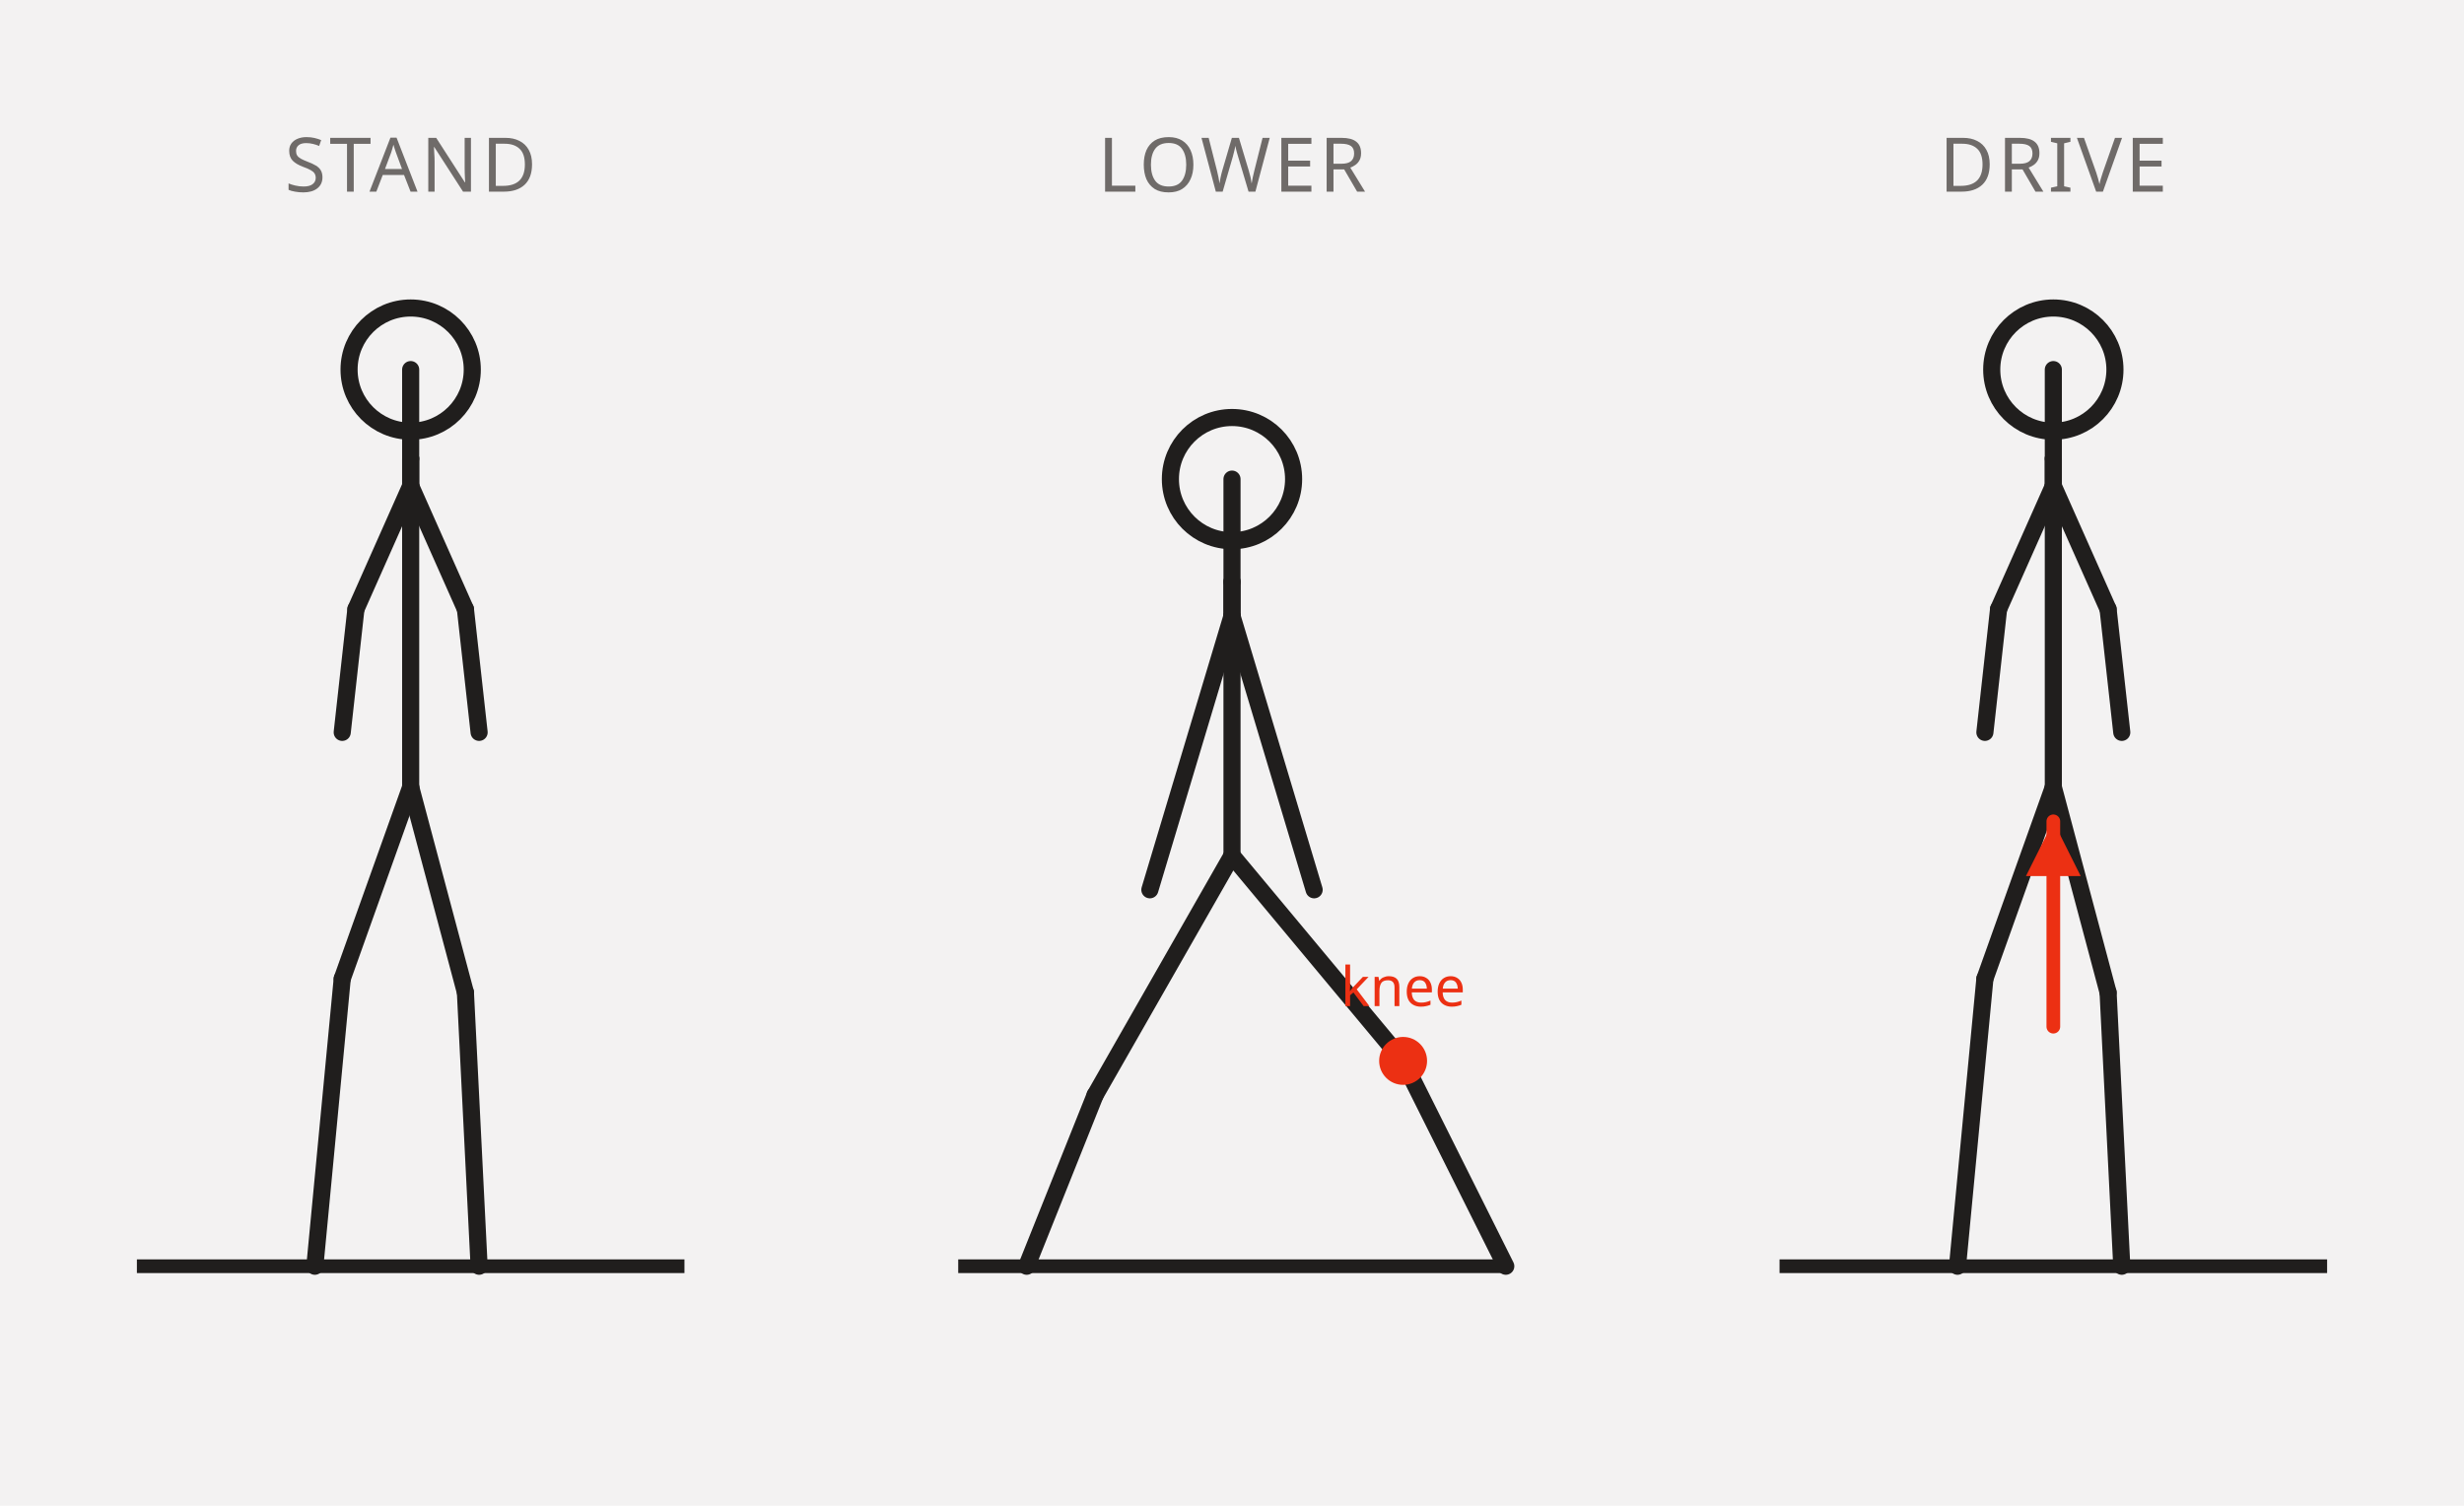
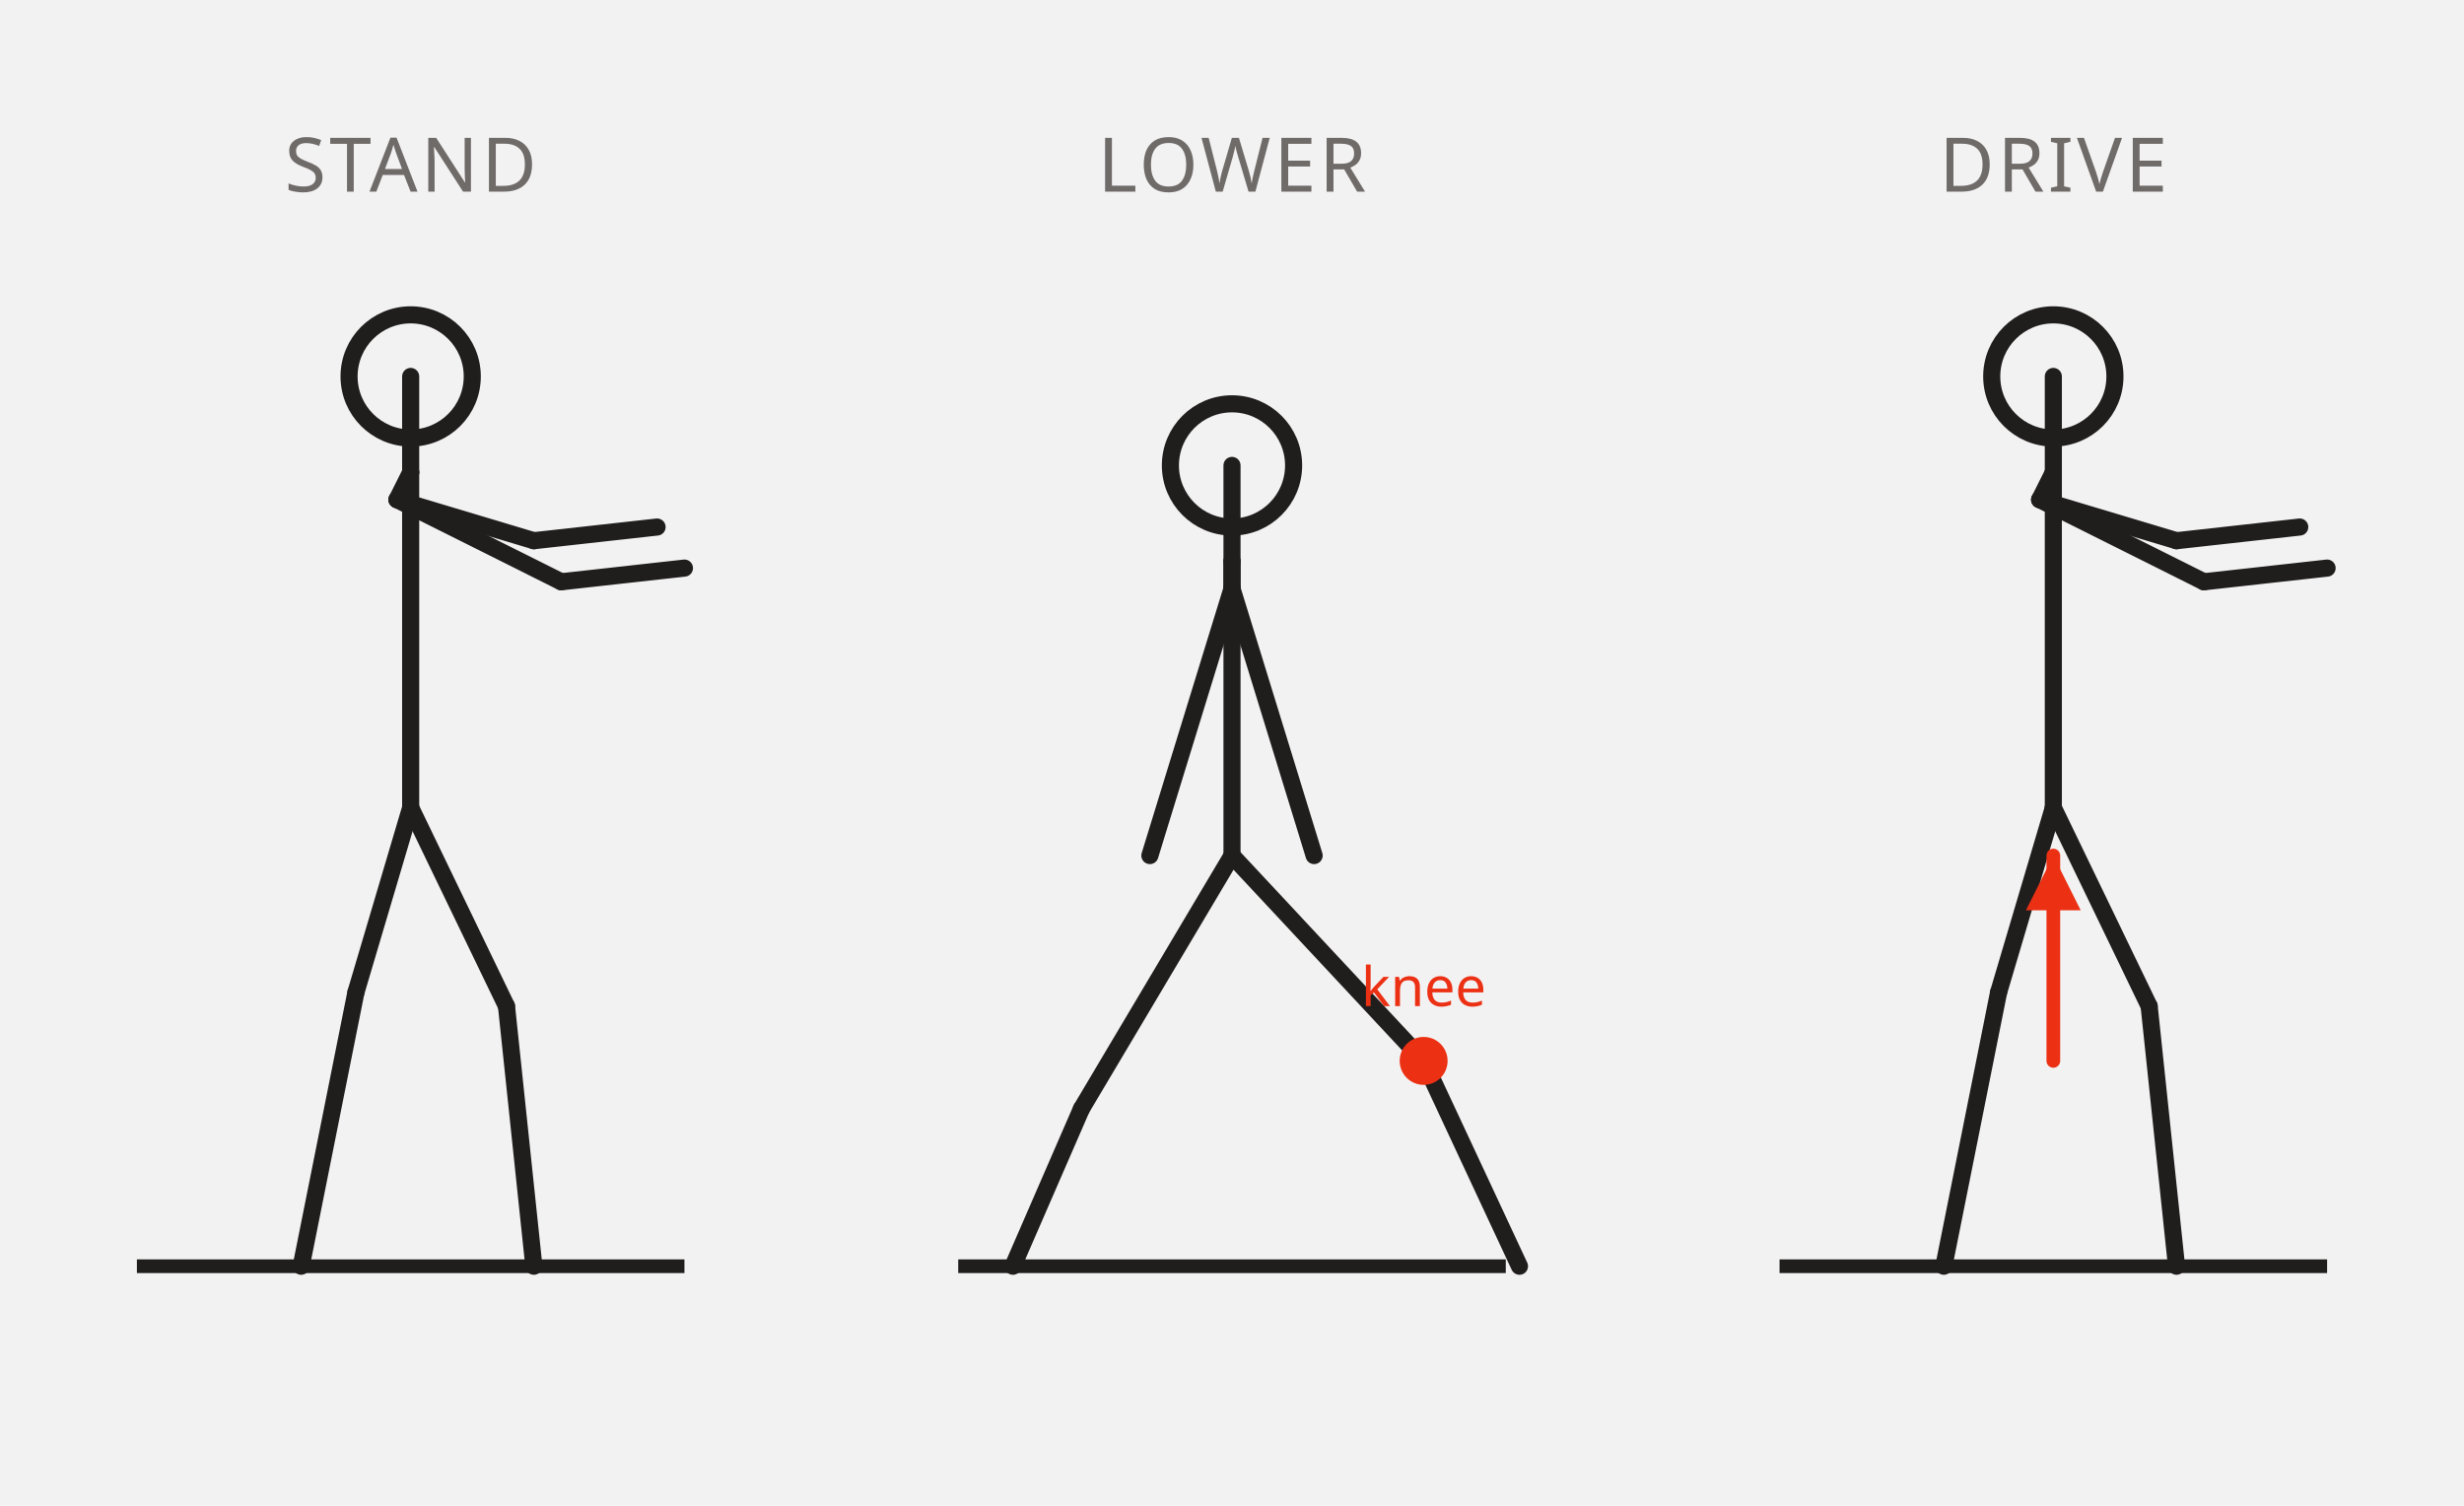
- <svg xmlns="http://www.w3.org/2000/svg" viewBox="0 0 360 220" fill="none" role="img" aria-label="Lunge form: stand, lower, drive">
+ <svg xmlns="http://www.w3.org/2000/svg" viewBox="0 0 360 220" fill="none" role="img" aria-label="Lunge: stand, lower, drive">
  <rect width="360" height="220" fill="#f3f2f2" />
  <text x="60" y="28" text-anchor="middle" fill="#6f6b69" font-family="Archivo, system-ui, sans-serif" font-size="11" letter-spacing="0.5">STAND</text>
  <text x="180" y="28" text-anchor="middle" fill="#6f6b69" font-family="Archivo, system-ui, sans-serif" font-size="11" letter-spacing="0.5">LOWER</text>
  <text x="300" y="28" text-anchor="middle" fill="#6f6b69" font-family="Archivo, system-ui, sans-serif" font-size="11" letter-spacing="0.5">DRIVE</text>
  <line x1="20" y1="185" x2="100" y2="185" stroke="#201e1d" stroke-width="2" />
  <line x1="140" y1="185" x2="220" y2="185" stroke="#201e1d" stroke-width="2" />
  <line x1="260" y1="185" x2="340" y2="185" stroke="#201e1d" stroke-width="2" />
  <g stroke="#201e1d" stroke-width="2.5" stroke-linecap="round" stroke-linejoin="round" fill="none">
-     <circle cx="60" cy="54" r="9" />
-     <line x1="60" y1="54" x2="60" y2="67" />
-     <line x1="60" y1="67" x2="60" y2="115" />
-     <line x1="60" y1="67" x2="60" y2="71" />
-     <line x1="60" y1="71" x2="52" y2="89" />
-     <line x1="52" y1="89" x2="50" y2="107" />
-     <line x1="60" y1="71" x2="68" y2="89" />
-     <line x1="68" y1="89" x2="70" y2="107" />
-     <line x1="60" y1="115" x2="50" y2="143" />
-     <line x1="50" y1="143" x2="46" y2="185" />
-     <line x1="60" y1="115" x2="68" y2="145" />
-     <line x1="68" y1="145" x2="70" y2="185" />
+     <circle cx="60" cy="55" r="9" />
+     <line x1="60" y1="55" x2="60" y2="69" />
+     <line x1="60" y1="69" x2="60" y2="118" />
+     <line x1="60" y1="69" x2="58" y2="73" />
+     <line x1="58" y1="73" x2="78" y2="79" />
+     <line x1="78" y1="79" x2="96" y2="77" />
+     <line x1="58" y1="73" x2="82" y2="85" />
+     <line x1="82" y1="85" x2="100" y2="83" />
+     <line x1="60" y1="118" x2="52" y2="145" />
+     <line x1="52" y1="145" x2="44" y2="185" />
+     <line x1="60" y1="118" x2="74" y2="147" />
+     <line x1="74" y1="147" x2="78" y2="185" />
  </g>
  <g stroke="#201e1d" stroke-width="2.5" stroke-linecap="round" stroke-linejoin="round" fill="none">
-     <circle cx="180" cy="70" r="9" />
-     <line x1="180" y1="70" x2="180" y2="85" />
-     <line x1="180" y1="85" x2="180" y2="125" />
-     <line x1="180" y1="85" x2="180" y2="90" />
-     <line x1="180" y1="90" x2="168" y2="130" />
-     <line x1="180" y1="90" x2="192" y2="130" />
-     <line x1="180" y1="125" x2="205" y2="155" />
-     <line x1="205" y1="155" x2="220" y2="185" />
-     <line x1="180" y1="125" x2="160" y2="160" />
-     <line x1="160" y1="160" x2="150" y2="185" />
+     <circle cx="180" cy="68" r="9" />
+     <line x1="180" y1="68" x2="180" y2="82" />
+     <line x1="180" y1="82" x2="180" y2="125" />
+     <line x1="180" y1="82" x2="180" y2="86" />
+     <line x1="180" y1="86" x2="168" y2="125" />
+     <line x1="180" y1="86" x2="192" y2="125" />
+     <line x1="180" y1="125" x2="208" y2="155" />
+     <line x1="208" y1="155" x2="222" y2="185" />
+     <line x1="180" y1="125" x2="158" y2="162" />
+     <line x1="158" y1="162" x2="148" y2="185" />
  </g>
-   <circle cx="205" cy="155" r="3.5" fill="#ec3013" />
-   <text x="205" y="147" text-anchor="middle" fill="#ec3013" font-family="Archivo, system-ui, sans-serif" font-size="8">knee</text>
+   <circle cx="208" cy="155" r="3.5" fill="#ec3013" />
+   <text x="208" y="147" text-anchor="middle" fill="#ec3013" font-family="Archivo, system-ui, sans-serif" font-size="8">knee</text>
  <g stroke="#201e1d" stroke-width="2.5" stroke-linecap="round" stroke-linejoin="round" fill="none">
-     <circle cx="300" cy="54" r="9" />
-     <line x1="300" y1="54" x2="300" y2="67" />
-     <line x1="300" y1="67" x2="300" y2="115" />
-     <line x1="300" y1="67" x2="300" y2="71" />
-     <line x1="300" y1="71" x2="292" y2="89" />
-     <line x1="292" y1="89" x2="290" y2="107" />
-     <line x1="300" y1="71" x2="308" y2="89" />
-     <line x1="308" y1="89" x2="310" y2="107" />
-     <line x1="300" y1="115" x2="290" y2="143" />
-     <line x1="290" y1="143" x2="286" y2="185" />
-     <line x1="300" y1="115" x2="308" y2="145" />
-     <line x1="308" y1="145" x2="310" y2="185" />
+     <circle cx="300" cy="55" r="9" />
+     <line x1="300" y1="55" x2="300" y2="69" />
+     <line x1="300" y1="69" x2="300" y2="118" />
+     <line x1="300" y1="69" x2="298" y2="73" />
+     <line x1="298" y1="73" x2="318" y2="79" />
+     <line x1="318" y1="79" x2="336" y2="77" />
+     <line x1="298" y1="73" x2="322" y2="85" />
+     <line x1="322" y1="85" x2="340" y2="83" />
+     <line x1="300" y1="118" x2="292" y2="145" />
+     <line x1="292" y1="145" x2="284" y2="185" />
+     <line x1="300" y1="118" x2="314" y2="147" />
+     <line x1="314" y1="147" x2="318" y2="185" />
  </g>
-   <path d="M300 150 L300 120" stroke="#ec3013" stroke-width="2" stroke-linecap="round" />
-   <polygon points="300,120 304,128 296,128" fill="#ec3013" />
+   <path d="M300 155 L300 125" stroke="#ec3013" stroke-width="2" stroke-linecap="round" />
+   <polygon points="300,125 304,133 296,133" fill="#ec3013" />
</svg>
